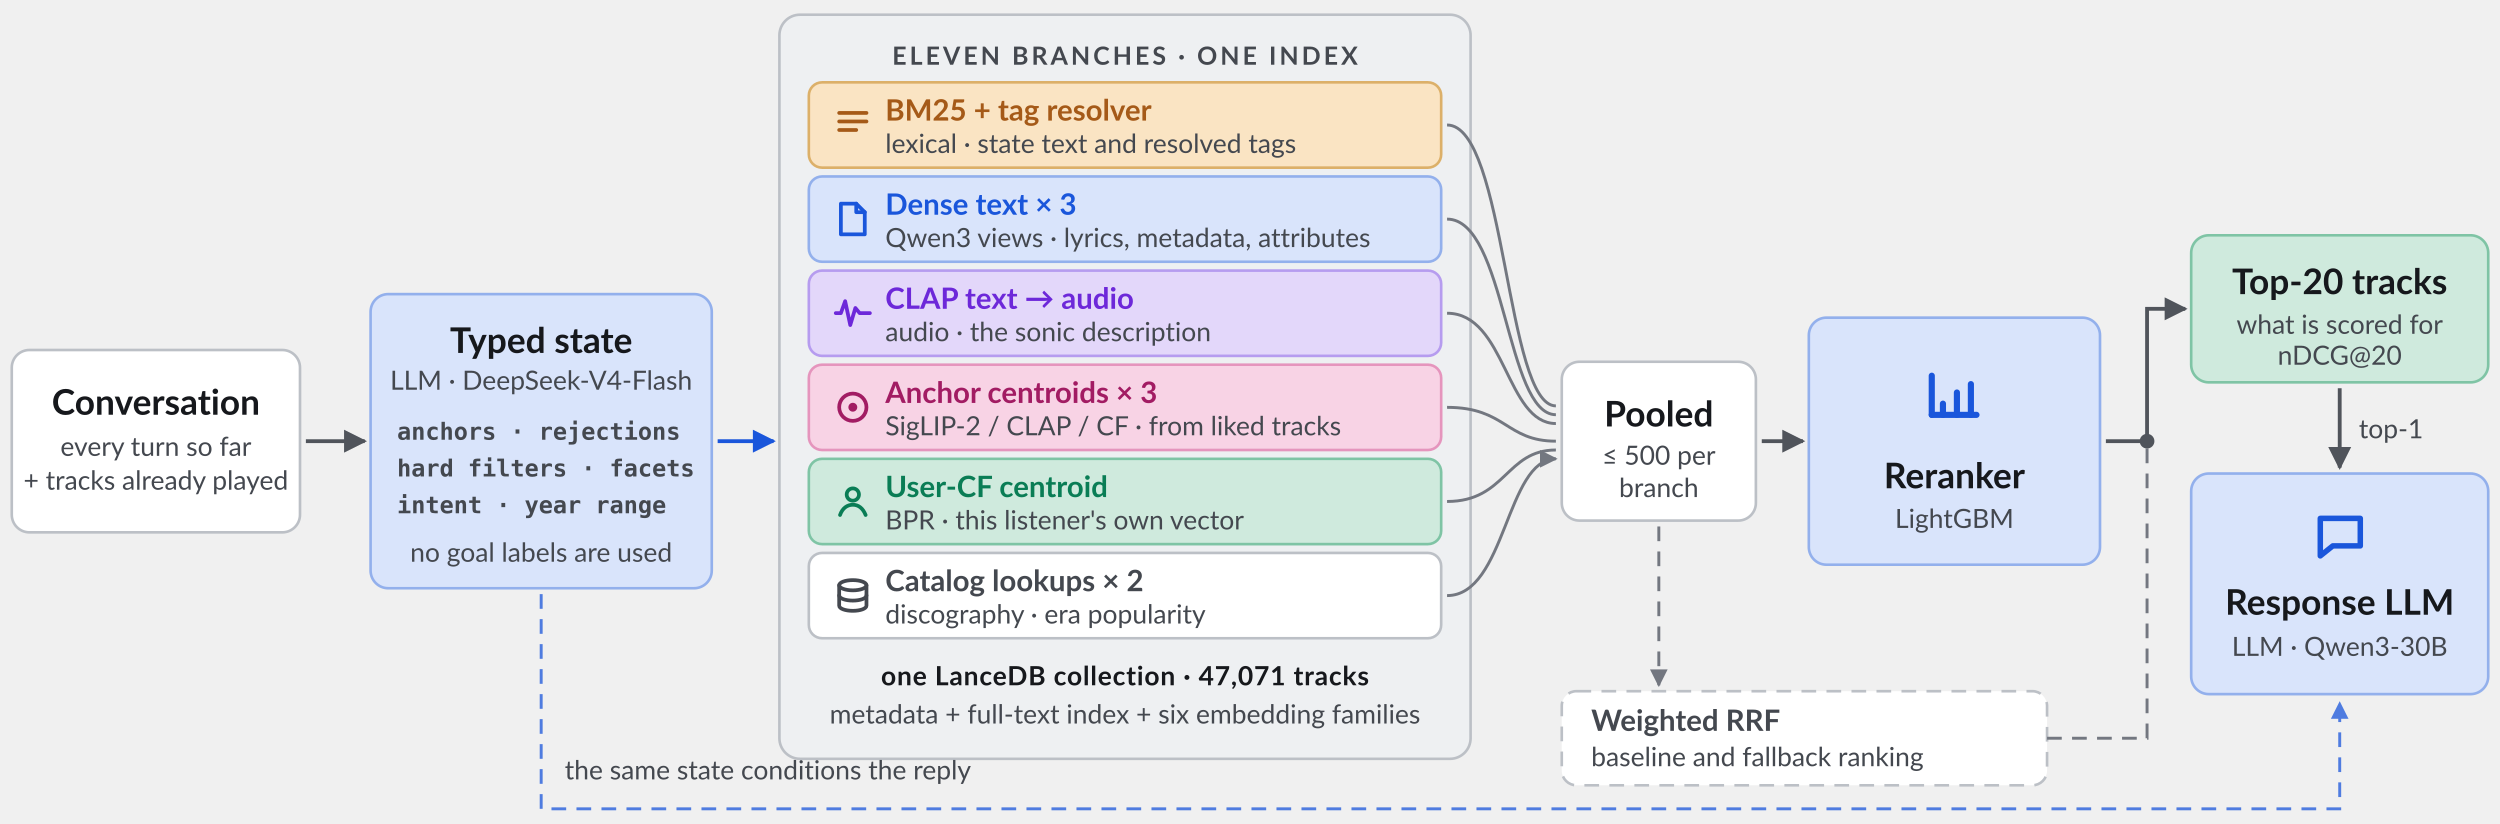
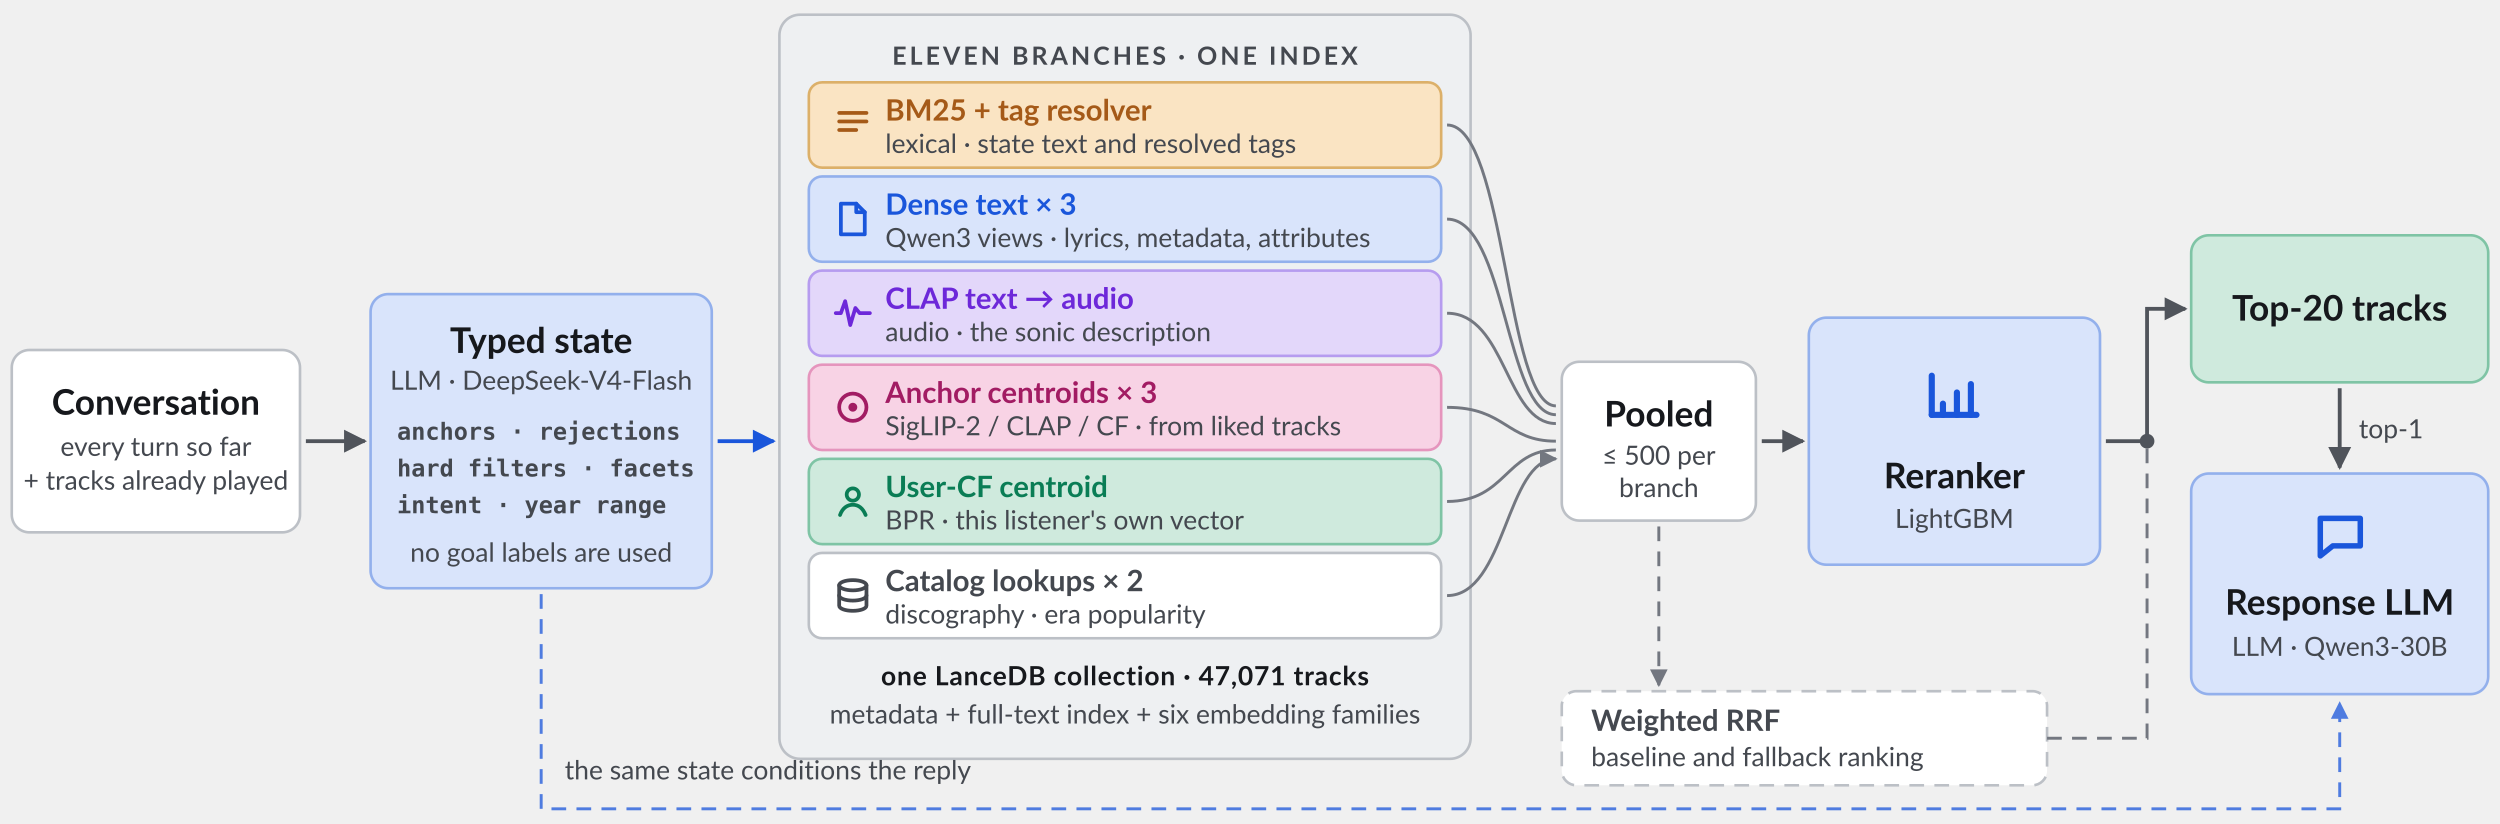
<svg xmlns="http://www.w3.org/2000/svg" viewBox="0 0 1700 560" role="img" aria-label="System architecture. The conversation and the tracks already played go to an LLM that emits a typed state. Eleven retrieval branches query one LanceDB collection of 47,071 tracks. Their pooled candidates, capped at 500 per branch, are scored by a LambdaMART reranker with 146 features, which emits the top twenty tracks. A response model then writes a reply about the top track, conditioned on that track and the latest state. A weighted reciprocal-rank-fusion path over the same pool is the untrained baseline and the fallback ranking.">
  <defs>
    <marker id="ar" viewBox="0 0 10 10" refX="9" refY="5" markerWidth="6" markerHeight="6" orient="auto-start-reverse">
      <path d="M0,0 L10,5 L0,10 z" fill="#50545B" />
    </marker>
    <marker id="arb" viewBox="0 0 10 10" refX="9" refY="5" markerWidth="6" markerHeight="6" orient="auto-start-reverse">
      <path d="M0,0 L10,5 L0,10 z" fill="#1a56db" />
    </marker>
    <marker id="ard" viewBox="0 0 10 10" refX="9" refY="5" markerWidth="6" markerHeight="6" orient="auto-start-reverse">
      <path d="M0,0 L10,5 L0,10 z" fill="#737780" />
    </marker>
  </defs>
  <style>
      .bt{font:700 24px "Lato","Liberation Sans",sans-serif;fill:#16181C}
      .bs{font:400 18px "Lato","Liberation Sans",sans-serif;fill:#44484F}
      .bm{font:700 16px "DejaVu Sans Mono",monospace;fill:#44484F}
      .an{font:700 18px "Lato","Liberation Sans",sans-serif;fill:#16181C;letter-spacing:.03em}
      .hd{font:700 17px "Lato","Liberation Sans",sans-serif;fill:#44484F;letter-spacing:.12em}
      .ch{font:700 20px "Lato","Liberation Sans",sans-serif}
      .cs{font:400 18px "Lato","Liberation Sans",sans-serif;fill:#44484F}
      .bg{fill:none;stroke-width:2.2;stroke-linecap:round;stroke-linejoin:round}
    </style>
  <rect x="8" y="238" width="196" height="124" rx="12" fill="#fff" stroke="#BCC0C6" stroke-width="1.8" />
  <text class="bt" x="106" y="282" text-anchor="middle">Conversation</text>
  <text class="bs" x="106" y="310" text-anchor="middle">every turn so far</text>
  <text class="bs" x="106" y="333" text-anchor="middle">+ tracks already played</text>
  <line x1="208" y1="300" x2="248" y2="300" stroke="#50545B" stroke-width="2.6" marker-end="url(#ar)" />
  <rect x="252" y="200" width="232" height="200" rx="12" fill="#d9e4fb" stroke="#93b0ec" stroke-width="1.8" />
  <text class="bt" x="368" y="240" text-anchor="middle" fill="#1a56db">Typed state</text>
  <text class="bs" x="368" y="265" text-anchor="middle">LLM · DeepSeek-V4-Flash</text>
  <text class="bm" x="270" y="299">anchors · rejections</text>
  <text class="bm" x="270" y="324">hard filters · facets</text>
  <text class="bm" x="270" y="349">intent · year range</text>
  <text class="bs" x="368" y="382" text-anchor="middle">no goal labels are used</text>
  <line x1="488" y1="300" x2="526" y2="300" stroke="#1a56db" stroke-width="2.6" marker-end="url(#arb)" />
  <rect x="530" y="10" width="470" height="506" rx="14" fill="#EEF0F2" stroke="#BCC0C6" stroke-width="1.8" />
  <text class="hd" x="765" y="44" text-anchor="middle">ELEVEN BRANCHES · ONE INDEX</text>
  <rect x="550" y="56" width="430" height="58" rx="9" fill="#fae4c3" stroke="#dcb069" stroke-width="1.8" />
  <g transform="translate(566,71) scale(1.16)">
    <path class="bg" d="M4 5h16M4 10h16M4 15h10" stroke="#A55A18" />
  </g>
  <text class="ch" x="602" y="82" fill="#A55A18">BM25 + tag resolver</text>
  <text class="cs" x="602" y="104">lexical · state text and resolved tags</text>
  <rect x="550" y="120" width="430" height="58" rx="9" fill="#d9e4fb" stroke="#93b0ec" stroke-width="1.8" />
  <g transform="translate(566,135) scale(1.16)">
    <path class="bg" d="M5 3h9l5 5v13H5z" stroke="#1a56db" />
    <path class="bg" d="M14 3v5h5" stroke="#1a56db" />
  </g>
  <text class="ch" x="602" y="146" fill="#1a56db">Dense text × 3</text>
  <text class="cs" x="602" y="168">Qwen3 views · lyrics, metadata, attributes</text>
  <rect x="550" y="184" width="430" height="58" rx="9" fill="#e3d7fa" stroke="#b69cef" stroke-width="1.8" />
  <g transform="translate(566,199) scale(1.16)">
    <path class="bg" d="M2 12h3l2.5-7 3 14 3-10 2.5 3H22" stroke="#6d28d9" />
  </g>
  <text class="ch" x="602" y="210" fill="#6d28d9">CLAP text → audio</text>
  <text class="cs" x="602" y="232">audio · the sonic description</text>
  <rect x="550" y="248" width="430" height="58" rx="9" fill="#f8d3e5" stroke="#e595bd" stroke-width="1.8" />
  <g transform="translate(566,263) scale(1.16)">
    <circle class="bg" cx="12" cy="12" r="8" stroke="#a21c63" />
    <circle cx="12" cy="12" r="2.6" fill="#a21c63" />
  </g>
  <text class="ch" x="602" y="274" fill="#a21c63">Anchor centroids × 3</text>
  <text class="cs" x="602" y="296">SigLIP-2 / CLAP / CF · from liked tracks</text>
  <rect x="550" y="312" width="430" height="58" rx="9" fill="#cfeadd" stroke="#7fc4a5" stroke-width="1.8" />
  <g transform="translate(566,327) scale(1.16)">
    <circle class="bg" cx="12" cy="8" r="3.6" stroke="#0a7d55" />
    <path class="bg" d="M4.5 20c1.4-4 4.2-6 7.5-6s5.9 2 7.5 6" stroke="#0a7d55" />
  </g>
  <text class="ch" x="602" y="338" fill="#0a7d55">User-CF centroid</text>
  <text class="cs" x="602" y="360">BPR · this listener's own vector</text>
  <rect x="550" y="376" width="430" height="58" rx="9" fill="#fff" stroke="#BCC0C6" stroke-width="1.8" />
  <g transform="translate(566,391) scale(1.16)">
    <ellipse class="bg" cx="12" cy="6" rx="8" ry="3" stroke="#44484F" />
    <path class="bg" d="M4 6v12c0 1.7 3.6 3 8 3s8-1.3 8-3V6" stroke="#44484F" />
    <path class="bg" d="M4 12c0 1.7 3.6 3 8 3s8-1.3 8-3" stroke="#44484F" />
  </g>
  <text class="ch" x="602" y="402" fill="#44484F">Catalog lookups × 2</text>
  <text class="cs" x="602" y="424">discography · era popularity</text>
  <text class="an" x="765" y="466" text-anchor="middle">one LanceDB collection · 47,071 tracks</text>
  <text class="cs" x="765" y="492" text-anchor="middle">metadata + full-text index + six embedding families</text>
  <path d="M984,85 C1024,85 1024,276 1058,276" fill="none" stroke="#737780" stroke-width="2" />
  <path d="M984,149 C1024,149 1024,282 1058,282" fill="none" stroke="#737780" stroke-width="2" />
  <path d="M984,213 C1024,213 1024,288 1058,288" fill="none" stroke="#737780" stroke-width="2" />
  <path d="M984,277 C1024,277 1024,300 1058,300" fill="none" stroke="#737780" stroke-width="2" />
  <path d="M984,341 C1024,341 1024,306 1058,306" fill="none" stroke="#737780" stroke-width="2" />
  <path d="M984,405 C1024,405 1024,312 1058,312" fill="none" stroke="#737780" stroke-width="2" marker-end="url(#ard)" />
  <rect x="1062" y="246" width="132" height="108" rx="12" fill="#fff" stroke="#BCC0C6" stroke-width="1.8" />
  <text class="bt" x="1128" y="290" text-anchor="middle">Pooled</text>
  <text class="bs" x="1128" y="316" text-anchor="middle">≤ 500 per</text>
  <text class="bs" x="1128" y="338" text-anchor="middle">branch</text>
  <line x1="1198" y1="300" x2="1226" y2="300" stroke="#50545B" stroke-width="2.6" marker-end="url(#ar)" />
  <rect x="1230" y="216" width="198" height="168" rx="12" fill="#d9e4fb" stroke="#93b0ec" stroke-width="1.8" />
  <g transform="translate(1306,246) scale(1.9)">
    <path class="bg" d="M4 19V5" stroke="#1a56db" />
    <path class="bg" d="M4 19h16" stroke="#1a56db" />
    <path class="bg" d="M8 19v-4M13 19v-8M18 19v-11" stroke="#1a56db" />
  </g>
  <text class="bt" x="1329" y="332" text-anchor="middle" fill="#1a56db">Reranker</text>
  <text class="bs" x="1329" y="359" text-anchor="middle">LightGBM</text>
  <path d="M1432,300 H1460 V210 H1486" fill="none" stroke="#50545B" stroke-width="2.6" marker-end="url(#ar)" />
  <path d="M1128,358 V466" fill="none" stroke="#737780" stroke-width="2" stroke-dasharray="10 7" marker-end="url(#ard)" />
  <rect x="1062" y="470" width="330" height="64" rx="10" fill="#fff" stroke="#BCC0C6" stroke-width="1.8" stroke-dasharray="10 7" />
  <text class="ch" x="1082" y="497" fill="#44484F">Weighted RRF</text>
  <text class="cs" x="1082" y="521">baseline and fallback ranking</text>
  <path d="M1392,502 H1460 V304" fill="none" stroke="#737780" stroke-width="2" stroke-dasharray="10 7" />
  <circle cx="1460" cy="300" r="5" fill="#50545B" />
  <rect x="1490" y="160" width="202" height="100" rx="12" fill="#cfeadd" stroke="#7fc4a5" stroke-width="1.8" />
-   <text class="bt" x="1591" y="200" text-anchor="middle" fill="#0a7d55">Top-20 tracks</text>
-   <text class="bs" x="1591" y="227" text-anchor="middle">what is scored for</text>
-   <text class="bs" x="1591" y="248" text-anchor="middle">nDCG@20</text>
+   <text class="bt" x="1591" y="218" text-anchor="middle" fill="#0a7d55">Top-20 tracks</text>
  <path d="M1591,264 V318" fill="none" stroke="#50545B" stroke-width="2.6" marker-end="url(#ar)" />
  <text class="cs" x="1604" y="298">top-1</text>
  <rect x="1490" y="322" width="202" height="150" rx="12" fill="#d9e4fb" stroke="#93b0ec" stroke-width="1.8" />
  <g transform="translate(1571,344) scale(1.7)">
    <path class="bg" d="M4 5h16v11H9l-5 4z" stroke="#1a56db" />
  </g>
  <text class="bt" x="1591" y="418" text-anchor="middle" fill="#1a56db">Response LLM</text>
  <text class="bs" x="1591" y="446" text-anchor="middle">LLM · Qwen3-30B</text>
  <path d="M368,404 V550 H1591 V478" fill="none" stroke="#1a56db" stroke-width="2" stroke-dasharray="10 7" opacity=".75" marker-end="url(#arb)" />
  <text class="cs" x="384" y="530" fill="#1a56db">the same state conditions the reply</text>
</svg>
